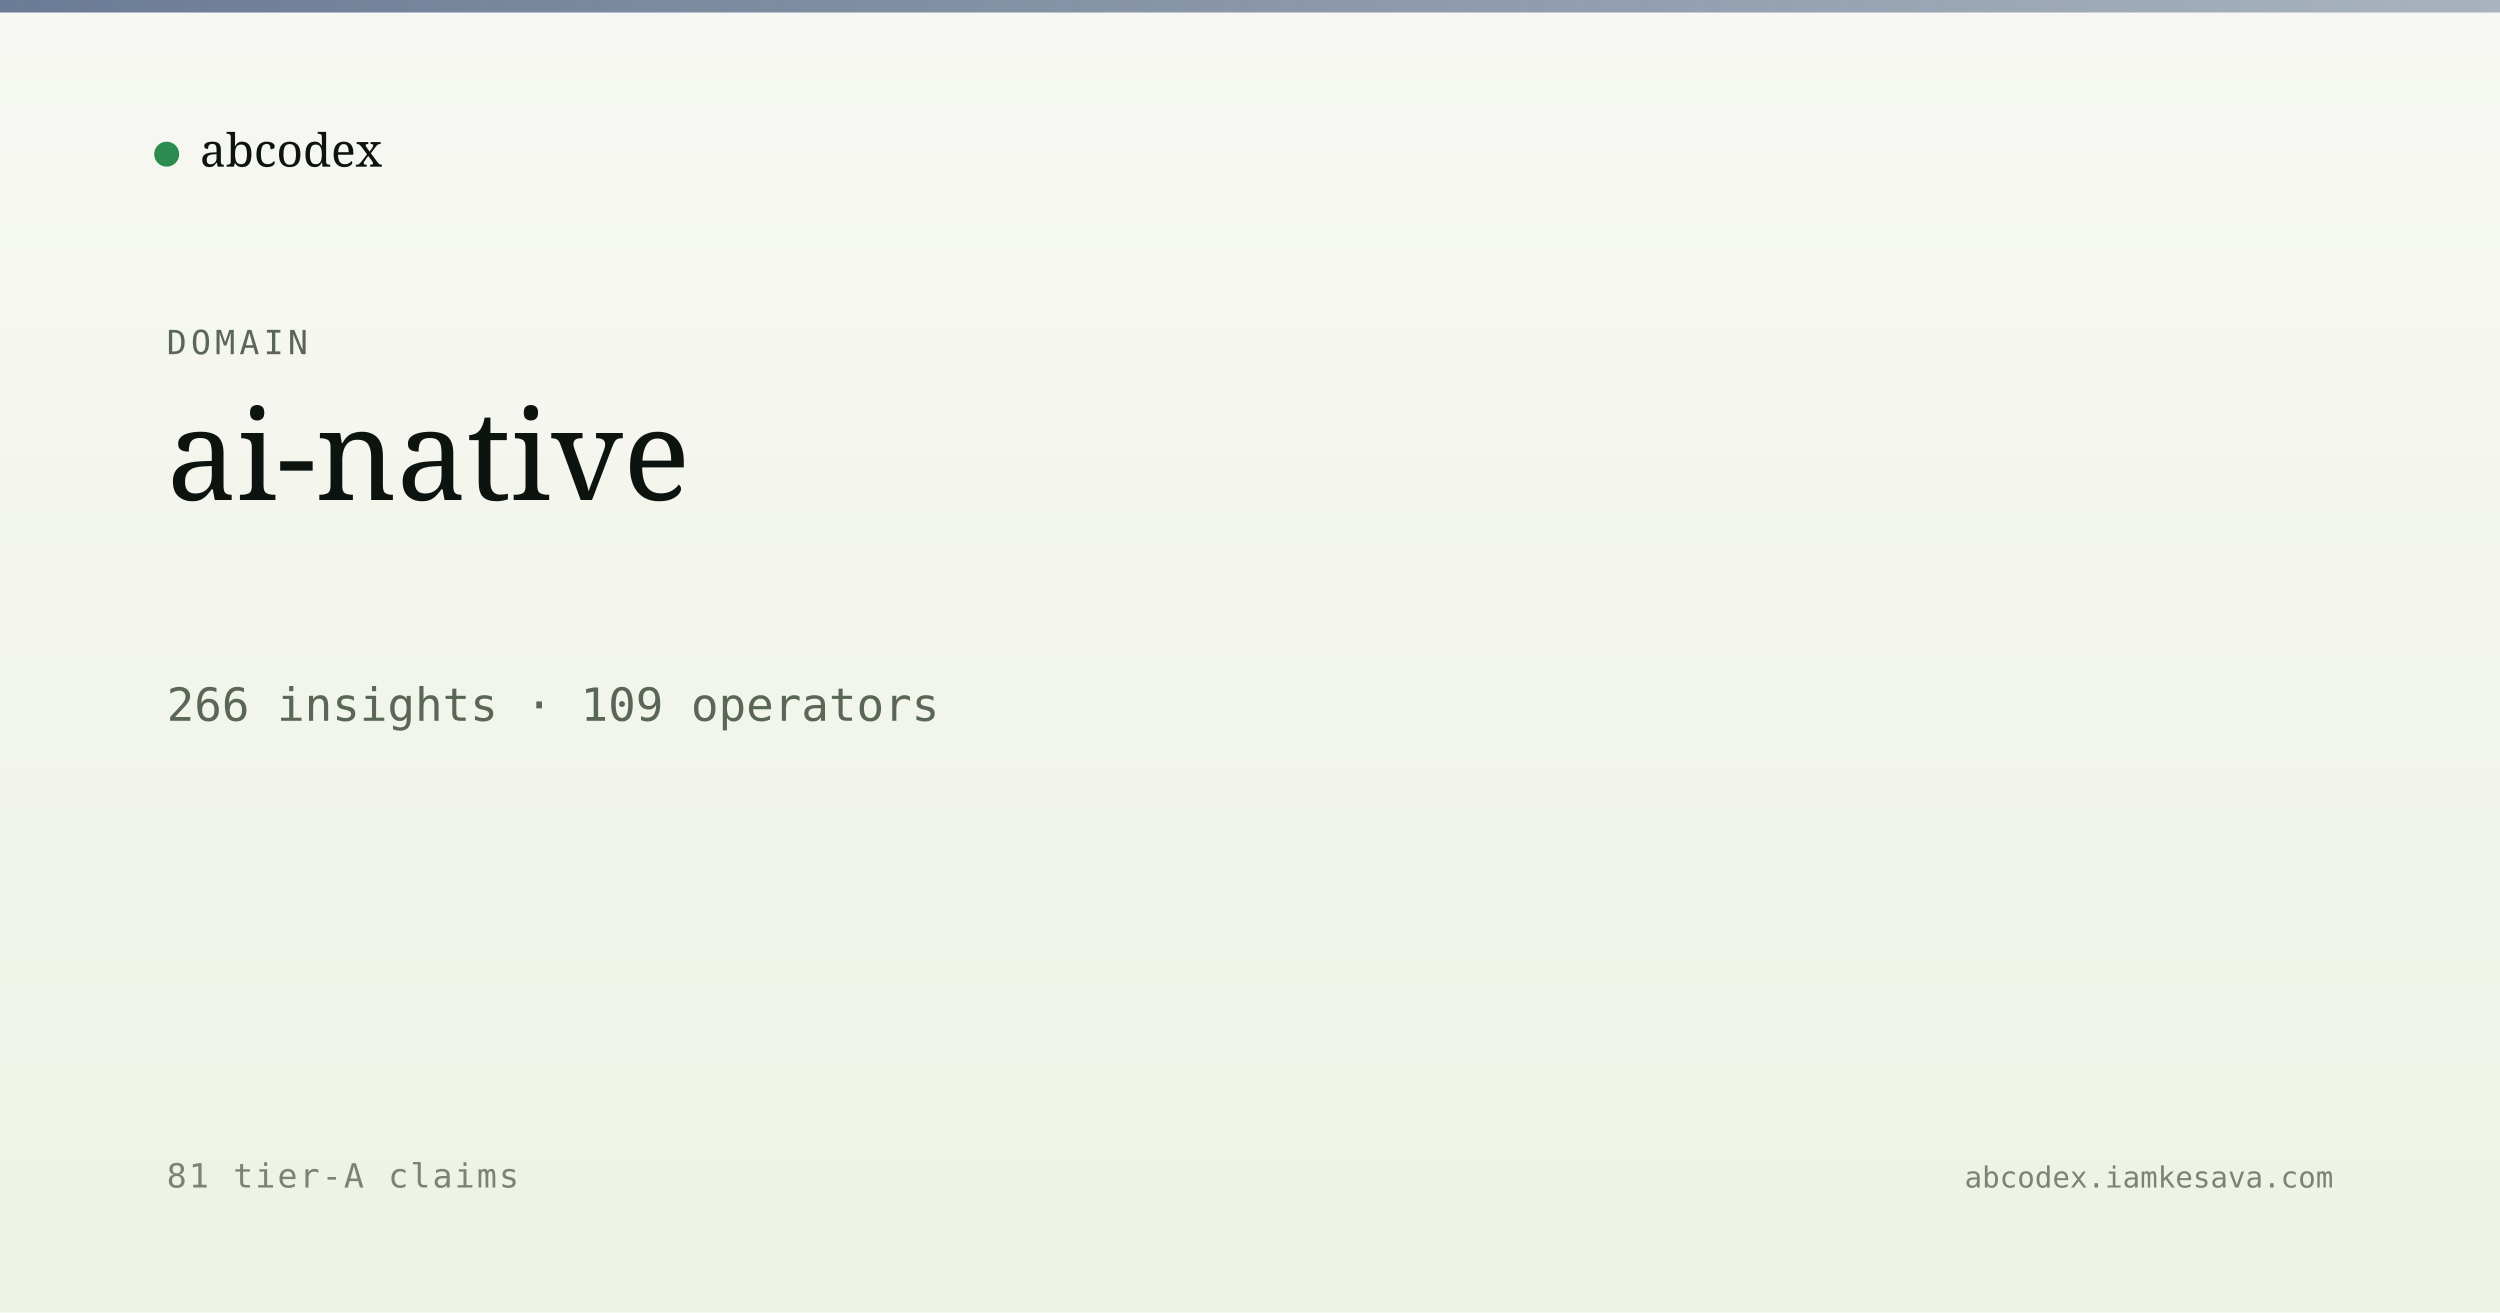
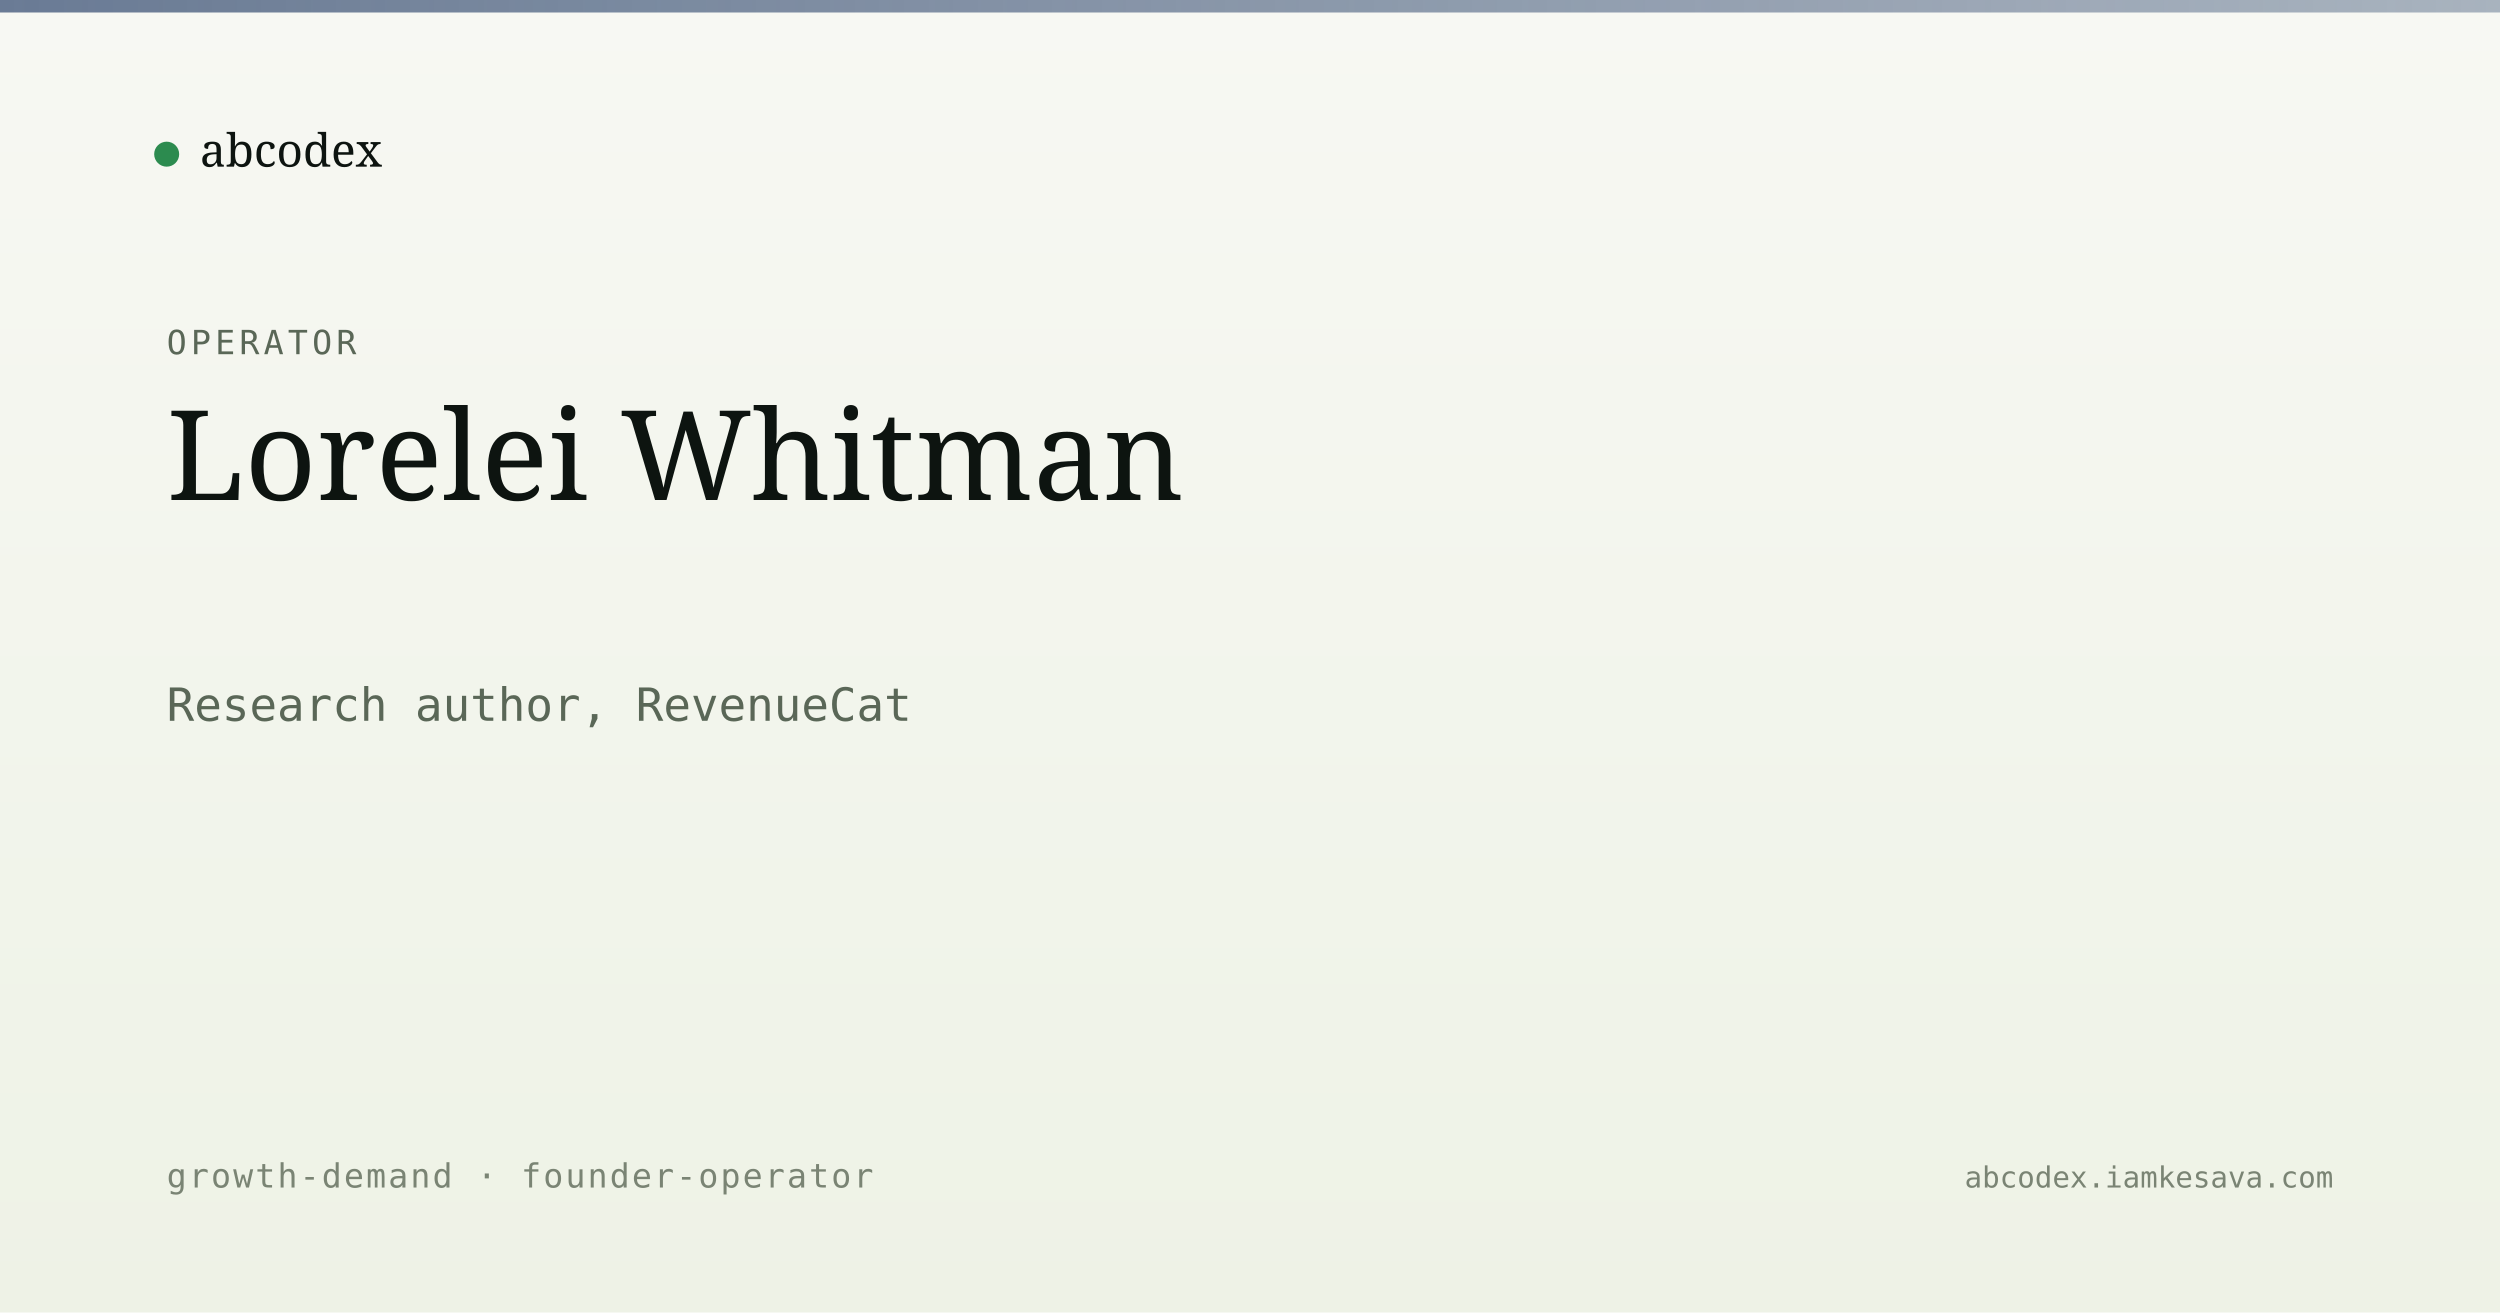
<svg xmlns="http://www.w3.org/2000/svg" viewBox="0 0 1200 630" width="1200" height="630">
  <defs>
    <linearGradient id="bg" x1="0" y1="0" x2="0" y2="1">
      <stop offset="0" stop-color="#f7f8f3" />
      <stop offset="1" stop-color="#eef2e6" />
    </linearGradient>
    <linearGradient id="band" x1="0" y1="0" x2="1" y2="0">
      <stop offset="0" stop-color="#5a6d8a" stop-opacity="0.9" />
      <stop offset="1" stop-color="#5a6d8a" stop-opacity="0.5" />
    </linearGradient>
  </defs>
  <rect width="1200" height="630" fill="url(#bg)" />
  <rect x="0" y="0" width="1200" height="6" fill="url(#band)" />
  <g transform="translate(80, 60)">
    <circle cx="0" cy="14" r="6" fill="#2c8b4f" />
    <text x="16" y="20" font-family="Newsreader, serif" font-size="22" fill="#0d1410">abcodex</text>
  </g>
-   <text x="80" y="170" font-family="JetBrains Mono, monospace" font-size="16" fill="#5a6757" letter-spacing="2">DOMAIN</text>
-   <text x="80" y="240" font-family="Newsreader, serif" font-size="60" font-weight="500" fill="#0d1410">ai-native</text>
-   <text x="80" y="346" font-family="JetBrains Mono, monospace" font-size="22" fill="#5a6757">266 insights · 109 operators</text>
-   <text x="80" y="570" font-family="JetBrains Mono, monospace" font-size="16" fill="#7a8474" letter-spacing="1">81 tier-A claims</text>
+   <text x="80" y="170" font-family="JetBrains Mono, monospace" font-size="16" fill="#5a6757" letter-spacing="2">OPERATOR</text>
+   <text x="80" y="240" font-family="Newsreader, serif" font-size="60" font-weight="500" fill="#0d1410">Lorelei Whitman</text>
+   <text x="80" y="346" font-family="JetBrains Mono, monospace" font-size="22" fill="#5a6757">Research author, RevenueCat</text>
+   <text x="80" y="570" font-family="JetBrains Mono, monospace" font-size="16" fill="#7a8474" letter-spacing="1">growth-demand · founder-operator</text>
  <text x="1120" y="570" text-anchor="end" font-family="JetBrains Mono, monospace" font-size="14" fill="#7a8474">abcodex.iamkesava.com</text>
</svg>
